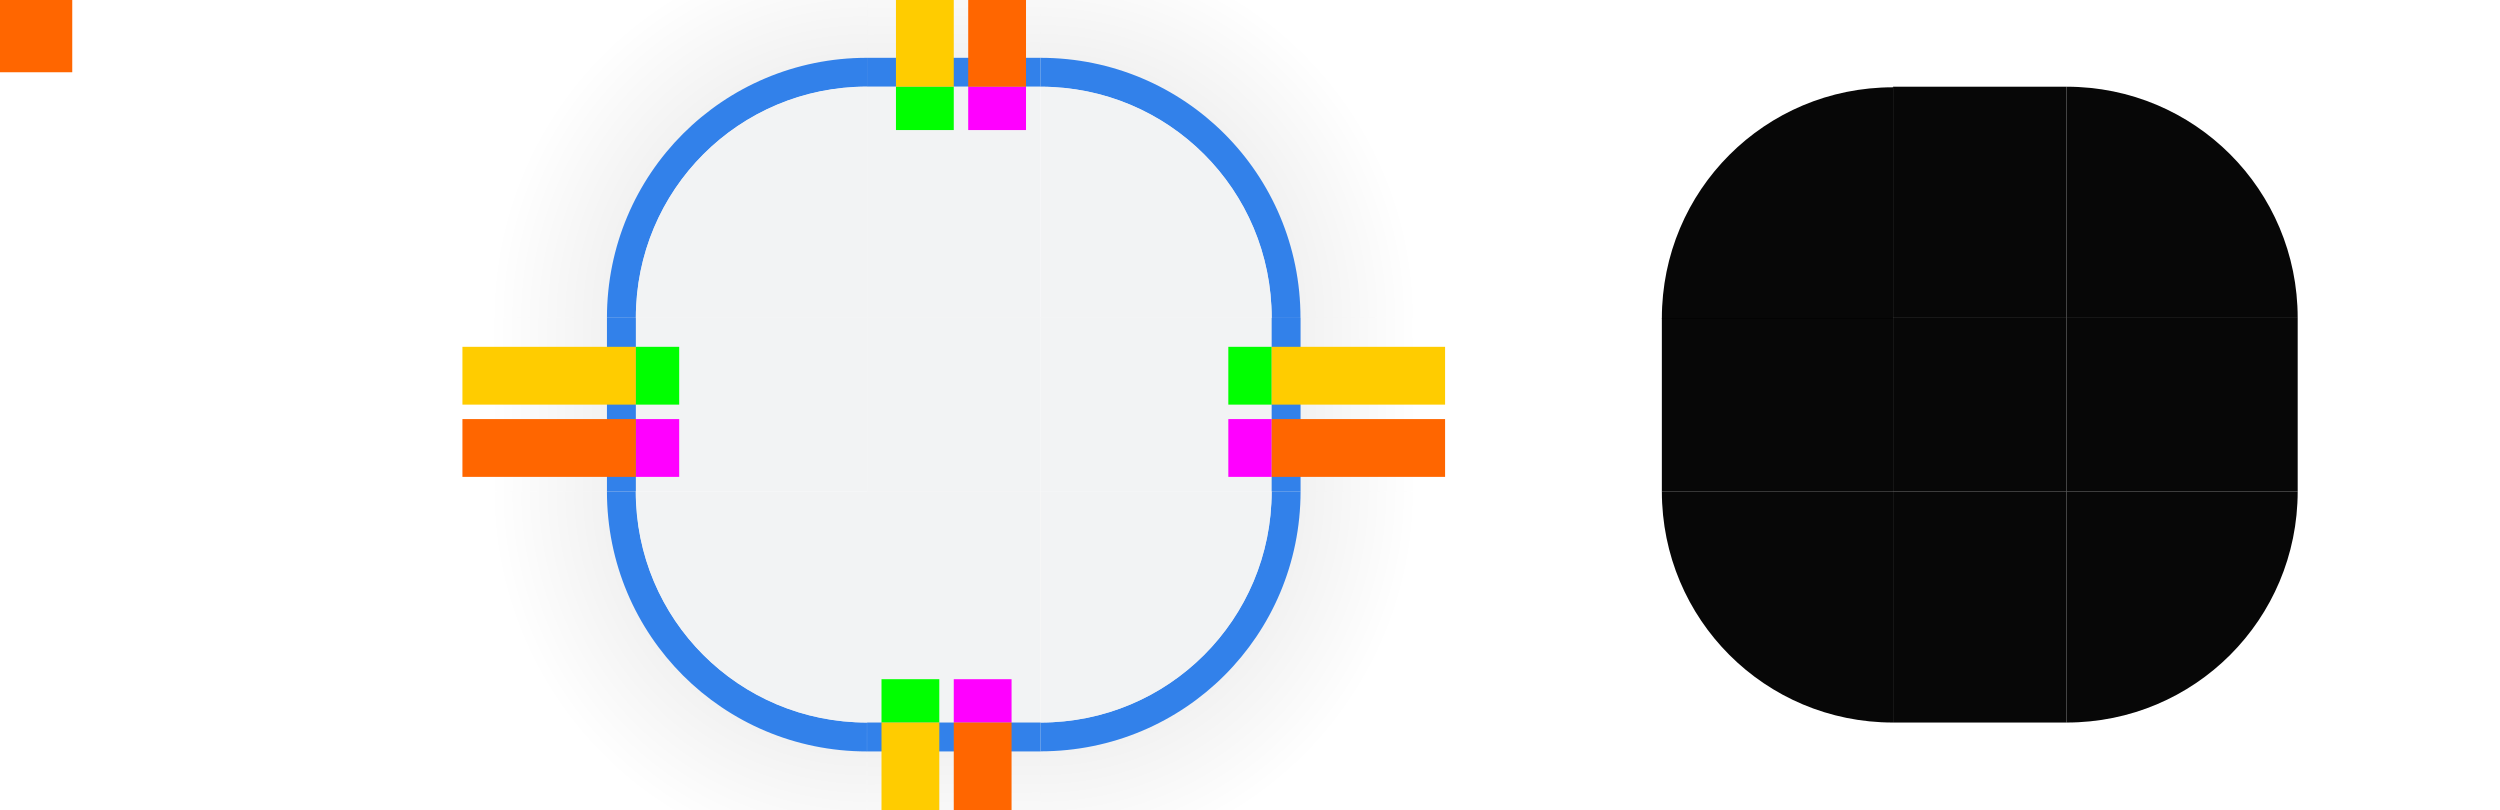
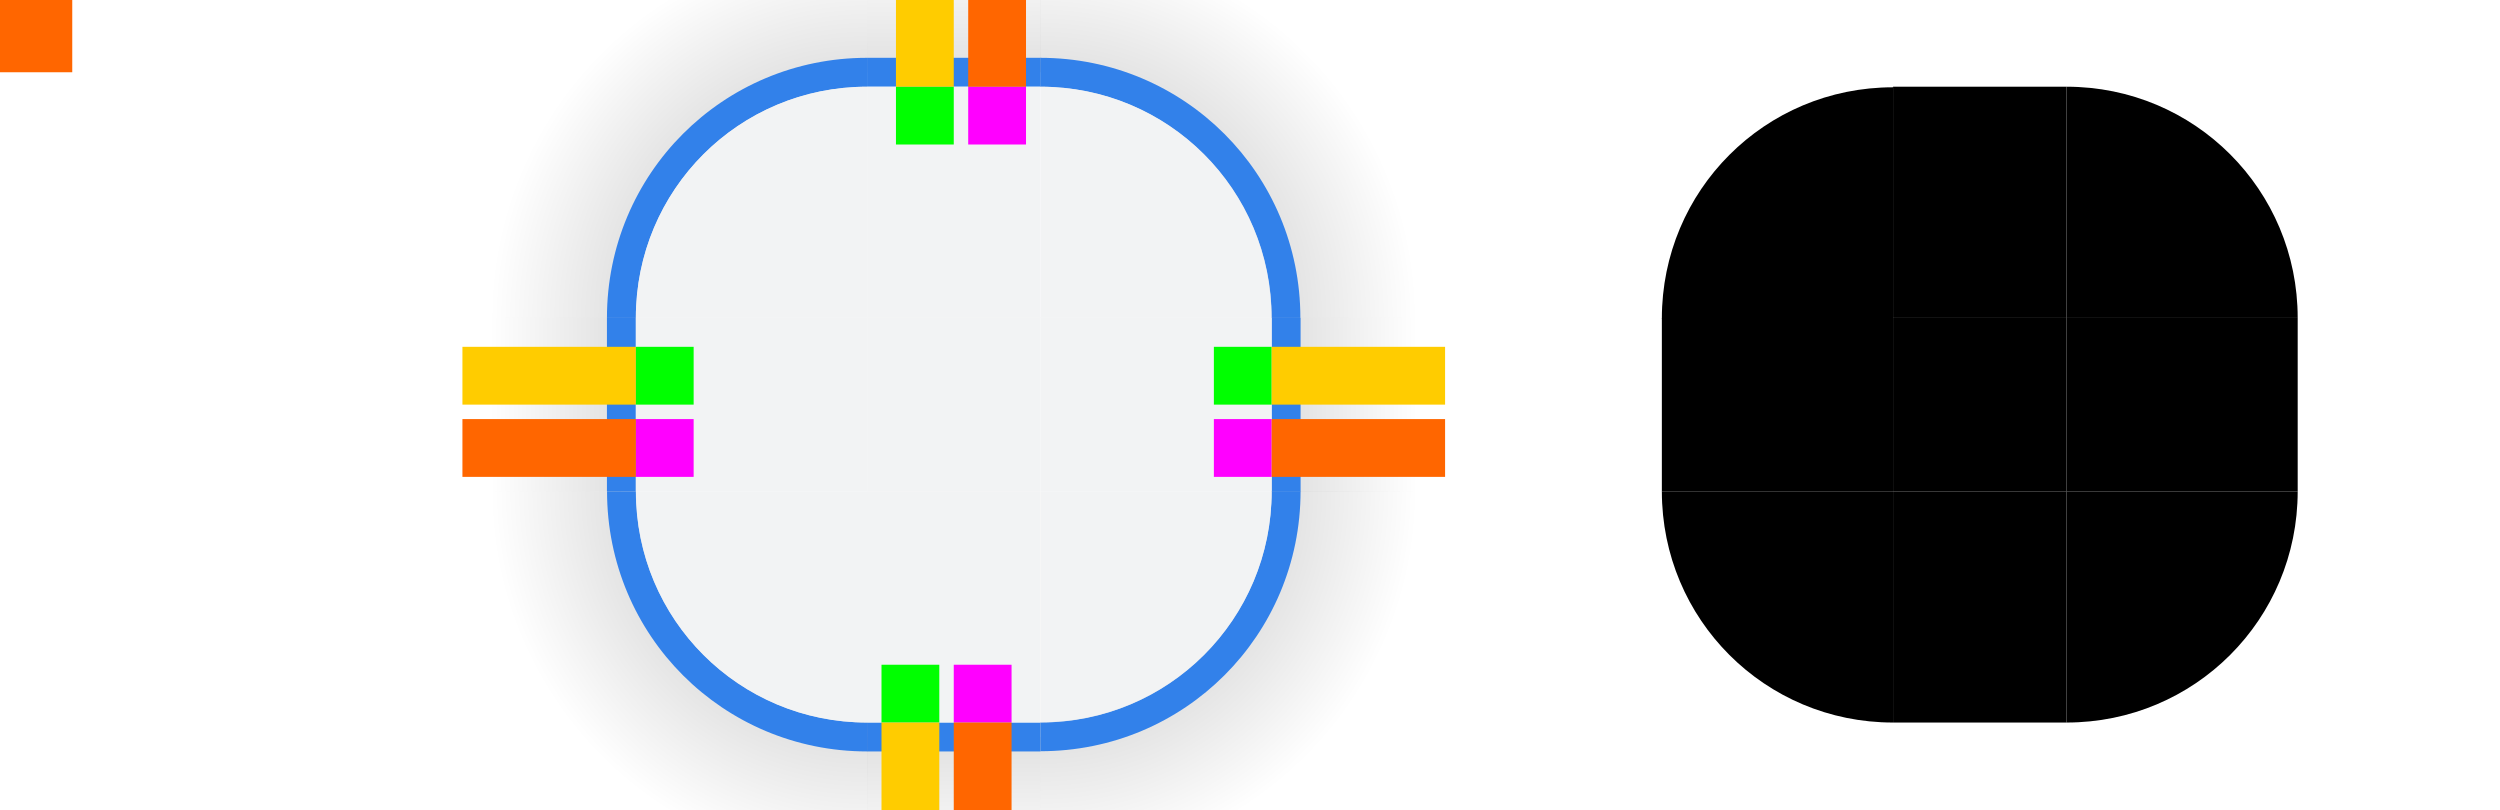
<svg xmlns="http://www.w3.org/2000/svg" xmlns:xlink="http://www.w3.org/1999/xlink" width="173" height="56" version="1.1" viewBox="0 0 173 56" id="svg118">
  <defs id="defs16">
    <style id="current-color-scheme" type="text/css">.ColorScheme-Text {
        color:#31363b;
        stop-color:#31363b;
      }
      .ColorScheme-Background {
        color:#eff0f1;
        stop-color:#eff0f1;
      }
      .ColorScheme-Highlight {
        color:#3281ea;
        stop-color:#3281ea;
      }
      .ColorScheme-ViewText {
        color:#31363b;
        stop-color:#31363b;
      }
      .ColorScheme-ViewBackground {
        color:#fcfcfc;
        stop-color:#fcfcfc;
      }
      .ColorScheme-ViewHover {
        color:#93cee9;
        stop-color:#93cee9;
      }
      .ColorScheme-ViewFocus{
        color:#3281ea;
        stop-color:#3281ea;
      }
      .ColorScheme-ButtonText {
        color:#31363b;
        stop-color:#31363b;
      }
      .ColorScheme-ButtonBackground {
        color:#eff0f1;
        stop-color:#eff0f1;
      }
      .ColorScheme-ButtonHover {
        color:#93cee9;
        stop-color:#93cee9;
      }
      .ColorScheme-ButtonFocus{
        color:#3281ea;
        stop-color:#3281ea;
      }</style>
    <linearGradient id="linearGradient4270">
      <stop stop-opacity=".667" offset="0" id="stop3" />
      <stop stop-opacity="0" offset="1" id="stop5" />
    </linearGradient>
-     <linearGradient id="linearGradient4948" x1="-21" x2="-8" y1="932.36" y2="932.373" gradientTransform="matrix(.85714 0 0 1 -1 0)" gradientUnits="userSpaceOnUse" xlink:href="#linearGradient4270" />
-     <radialGradient id="radialGradient994" cx="77" cy="12" r="6" gradientTransform="matrix(-8.939877e-5,-4.33196,4.333263,-8.9429379e-5,8.008064,355.5612)" gradientUnits="userSpaceOnUse" xlink:href="#linearGradient4270" fx="77" fy="12" />
+     <linearGradient id="linearGradient4948" x1="-20.5" x2="-8" y1="932.367" y2="932.373" gradientTransform="matrix(0.8571594,0,0,1.000418,-1.428,-0.3831325)" gradientUnits="userSpaceOnUse" xlink:href="#linearGradient4270" />
+     <radialGradient id="radialGradient994" cx="77" cy="12" r="6" gradientTransform="matrix(-7.6625328e-5,-3.713004,3.714119,-7.6651589e-5,-48.56341,1236.281)" gradientUnits="userSpaceOnUse" xlink:href="#linearGradient4270" fx="77" fy="12" />
  </defs>
-   <use x="0" y="0" xlink:href="#shadow-left" id="shadow-top" transform="rotate(90,65.9975,27.9975)" width="100%" height="100%" />
-   <use x="0" y="0" xlink:href="#top" id="left" transform="rotate(-90,65.99736,27.99763)" width="100%" height="100%" />
-   <use x="0" y="0" xlink:href="#top" id="right" transform="rotate(90,66.00014,28.00014)" width="100%" height="100%" />
-   <use x="0" y="0" xlink:href="#top" id="bottom" transform="rotate(180,65.99985,27.99748)" width="100%" height="100%" />
-   <use x="0" y="0" xlink:href="#shadow-topleft" id="shadow-bottomleft" transform="rotate(-90,66,28)" width="100%" height="100%" />
  <use x="0" y="0" xlink:href="#shadow-top" id="shadow-bottom" transform="rotate(180,66,28)" width="100%" height="100%" />
  <use x="0" y="0" xlink:href="#shadow-top" id="shadow-right" transform="rotate(90,66,28)" width="100%" height="100%" />
-   <use x="0" y="0" xlink:href="#shadow-topleft" id="shadow-bottomright" transform="rotate(180,66,27.99609)" width="100%" height="100%" />
-   <use x="0" y="0" xlink:href="#shadow-topleft" id="shadow-topright" transform="rotate(90,65.99657,27.99696)" width="100%" height="100%" />
-   <g id="shadow-topleft" transform="matrix(1.1667 0 0 1.1667 64.667 -1086.8)">
-     <path transform="matrix(.85715 0 0 .85715 -55.429 931.51)" d="m32-6v28h12c0-8.864 7.136-16 16-16v-12h-28z" fill="url(#radialGradient994)" id="path18" style="opacity:0.25" />
-     <path id="path914" d="M 60 4 C 50.03 4 42.003 12.025 42 21.994 L 44 21.994 C 44 13.13 51.136 5.992 60 5.992 L 60 4 z " transform="matrix(0.8571184,0,0,0.8571184,-55.42727,931.5162)" class="ColorScheme-Highlight" fill="currentColor" />
+   <g id="shadow-left" transform="matrix(2.3333,0,0,0.375,14.6673,-321.64)">
+     <rect transform="scale(-1,1)" x="-19.429" y="916.373" width="12" height="32" id="rect1393" style="fill:none" />
+     <rect transform="scale(-1,1)" x="-12.143" y="916.373" width="4.714" height="32" id="rect76" style="opacity:0.5;fill:url(#linearGradient4948)" />
+     <rect transform="scale(-1,1)" x="-12.571" y="916.373" width="0.857" height="32" id="rect1660" fill="currentColor" class="ColorScheme-Highlight" />
  </g>
+   <use x="0" y="0" xlink:href="#shadow-topleft" id="shadow-bottomleft" transform="rotate(-90,66.00355,27.99645)" width="100%" height="100%" />
+   <use x="0" y="0" xlink:href="#shadow-topleft" id="shadow-bottomright" transform="rotate(180,66,27.99255)" width="100%" height="100%" />
+   <use x="0" y="0" xlink:href="#shadow-topleft" id="shadow-topright" transform="rotate(90,65.99302,27.99341)" width="100%" height="100%" />
+   <g id="shadow-topleft" transform="matrix(1.1667,0,0,1.1667,64.667,-1086.807)">
+     <path d="m -27.999,926.38 v 23.999 h 10.285 c 0,-7.597 6.116,-13.714 13.714,-13.714 V 926.38 Z" id="path18" style="opacity:0.5;fill:url(#radialGradient994);stroke-width:1" />
+     <path id="path914" d="m -4,934.951 c -8.546,0 -15.425,6.881 -15.428,15.428 h 1.714 c 0,-7.6 6.116,-13.714 13.714,-13.714 z" class="ColorScheme-Highlight" fill="currentColor" />
+   </g>
+   <use x="0" y="0" xlink:href="#shadow-left" id="shadow-top" transform="rotate(90,66,28)" width="100%" height="100%" />
+   <use x="0" y="0" xlink:href="#top" id="left" transform="rotate(-90,66,28)" width="100%" height="100%" />
+   <use x="0" y="0" xlink:href="#top" id="right" transform="rotate(90,66.00015,28.00015)" width="100%" height="100%" />
+   <use x="0" y="0" xlink:href="#top" id="bottom" transform="rotate(180,65.99985,27.9975)" width="100%" height="100%" />
  <rect id="hint-tile-center" y="-1.4648e-5" width="5" height="5" fill="#f60" />
  <g id="top" transform="matrix(0.375,0,0,2.6667,52.875,-2421.657)">
    <rect class="ColorScheme-Background" transform="matrix(0,-1,-1,0,0,0)" x="-916.36" y="-51" width="6" height="32" id="rect31" fill="currentColor" style="opacity:0.8" />
  </g>
  <g id="topleft" transform="matrix(1.3333,0,0,1.3333,26.6675,-1207.783)">
    <path d="m 25,910.36 c -6.648,0 -12,5.352 -12,12 h 12 v -10 z" id="path34" class="ColorScheme-Background" fill="currentColor" style="opacity:0.8" />
  </g>
  <rect id="center" x="60" y="22" width="12" height="12" class="ColorScheme-Background" fill="currentColor" style="opacity:0.8" />
-   <rect id="hint-top-margin" x="67" y="6" width="4" height="3" fill="#ff00ff" />
-   <rect id="hint-bottom-margin" x="66" y="47" width="4" height="3" fill="#ff00ff" />
-   <rect id="hint-right-margin" transform="rotate(90)" x="29" y="-88" width="4" height="3" fill="#ff00ff" />
-   <rect id="hint-left-margin" transform="rotate(90)" x="29" y="-47" width="4" height="3" fill="#ff00ff" />
-   <g id="shadow-left" transform="matrix(2.3333 0 0 .375 15.667 -321.64)">
-     <rect transform="scale(-1,1)" x="-19" y="916.36" width="6" height="32" fill="none" opacity="1" id="rect74" />
-     <rect transform="scale(-1,1)" x="-12.143" y="916.36" width="5.143" height="32" fill="url(#linearGradient4948)" id="rect76" style="opacity:0.25" />
-     <rect transform="scale(-1,1)" x="-14" y="916.36" width="1" height="32" fill="none" opacity="1" id="rect78" />
-     <rect transform="scale(-1,1)" x="-12.143" y="916.36" width="0.857" height="32" id="rect1660" fill="currentColor" class="ColorScheme-Highlight" />
-   </g>
+   <rect id="hint-top-margin" x="67" y="6" width="4" height="4" fill="#ff00ff" />
+   <rect id="hint-bottom-margin" x="66" y="46" width="4" height="4" fill="#ff00ff" />
+   <rect id="hint-right-margin" transform="rotate(90)" x="29" y="-88" width="4" height="4" fill="#ff00ff" />
+   <rect id="hint-left-margin" transform="rotate(90)" x="29" y="-48" width="4" height="4" fill="#ff00ff" />
  <rect id="shadow-hint-top-margin" x="67" y="-6" width="4" height="12" fill="#ff6600" />
  <rect id="shadow-hint-bottom-margin" x="66" y="50" width="4" height="12" fill="#ff6600" />
  <rect id="shadow-hint-right-margin" transform="rotate(90)" x="29" y="-100" width="4" height="12" fill="#ff6600" />
  <rect id="shadow-hint-left-margin" transform="rotate(90)" x="29" y="-44" width="4" height="12" fill="#ff6600" />
  <g id="mask-top" transform="matrix(0.375,0,0,1.333333,123.875,-1207.813)">
-     <rect transform="matrix(0,-1,-1,0,0,0)" x="-922.36" y="-51" width="12" height="32" opacity="0.97" id="rect92" />
+     <rect transform="matrix(0,-1,-1,0,0,0)" x="-922.36" y="-51" width="12" height="32" id="rect92" />
  </g>
  <g id="mask-topleft" transform="matrix(1.5,0,0,1.5,95.5,-1359.5)">
-     <path d="M 23.667,910.36 C 17.757,910.36 13,915.117 13,921.027 h 10.667 z" opacity="0.97" stroke-width="2" id="path95" />
+     <path d="M 23.667,910.36 C 17.757,910.36 13,915.117 13,921.027 h 10.667 z" id="path95" />
  </g>
  <g id="mask-topright" transform="matrix(2,0,0,2,45,-1814.72)">
-     <path d="m 49,910.36 v 8 h 8 c 0,-4.432 -3.568,-8 -8,-8 z" opacity="0.97" stroke-width="1.6" id="path98" />
+     <path d="m 49,910.36 v 8 h 8 c 0,-4.432 -3.568,-8 -8,-8 z" id="path98" />
  </g>
  <g id="mask-bottom" transform="matrix(0.375,0,0,1.6,123.875,-1476.976)">
-     <rect transform="rotate(90)" x="944.36" y="-51" width="10" height="32" opacity="0.97" id="rect101" />
+     <rect transform="rotate(90)" x="944.36" y="-51" width="10" height="32" id="rect101" />
  </g>
  <g id="mask-bottomleft" transform="matrix(1.333333,0,0,1.333333,97.66667,-1222.48)">
-     <path d="m 13,942.36 c 0,6.648 5.352,12 12,12 v -12 z" opacity="0.97" stroke-width="2.4" id="path104" />
+     <path d="m 13,942.36 c 0,6.648 5.352,12 12,12 v -12 z" id="path104" />
  </g>
  <g id="mask-bottomright" transform="matrix(1.333333,0,0,1.333333,83,-1222.48)">
-     <path d="m 45,942.36 v 12 c 6.648,0 12,-5.352 12,-12 z" opacity="0.97" stroke-width="2.4" id="path107" />
+     <path d="m 45,942.36 v 12 c 6.648,0 12,-5.352 12,-12 z" id="path107" />
  </g>
  <g id="mask-left" transform="matrix(1.333333,0,0,0.60001,97.66667,-531.42)">
-     <rect transform="scale(-1,1)" x="-25" y="922.36" width="12" height="20" opacity="0.97" id="rect110" />
+     <rect transform="scale(-1,1)" x="-25" y="922.36" width="12" height="20" id="rect110" />
  </g>
  <g id="mask-right" transform="matrix(1.6,0,0,0.375,67.8,-321.635)">
-     <rect x="47" y="916.36" width="10" height="32" opacity="0.97" id="rect113" />
+     <rect x="47" y="916.36" width="10" height="32" id="rect113" />
  </g>
-   <rect id="mask-center" x="131" y="22" width="12" height="12" opacity="0.97" />
-   <rect id="shadow-center" class="ColorScheme-Background" x="60" y="80" width="12" height="12" color="#eff0f1" opacity="0" stroke-width=".375" />
+   <rect id="mask-center" x="131" y="22" width="12" height="12" />
+   <rect id="shadow-center" x="60" y="80" width="12" height="12" style="fill:none" />
  <rect style="fill:currentColor;opacity:0.9" id="thick-center" width="32" height="32" x="20" y="-62.21" class="ColorScheme-Background" />
  <rect transform="rotate(90)" style="fill:#800080;fill-opacity:1;stroke:none;stroke-width:1.155" id="thick-hint-right-margin" width="4" height="8" x="-42.21" y="-57" />
  <rect transform="rotate(90)" y="-21" x="-42.21" height="8" width="4" id="thick-hint-left-margin" style="fill:#800080;fill-opacity:1;stroke:none;stroke-width:1.155" />
  <rect y="-68.21" x="39" height="8" width="4" id="thick-hint-top-margin" style="fill:#800080;fill-opacity:1;stroke:none;stroke-width:1.155" />
  <rect style="fill:#800080;fill-opacity:1;stroke:none;stroke-width:1.155" id="thick-hint-bottom-margin" width="4" height="8" x="40" y="-32.21" />
-   <rect y="6" x="62" height="3" width="4" id="hint-top-inset" style="fill:#00ff00;fill-opacity:1;stroke:none;stroke-width:0.707" />
-   <rect style="fill:#ffcc00;fill-opacity:1;stroke:none;stroke-width:1.414" id="shadow-hint-top-inset" width="4" height="12" x="62" y="-6" />
-   <rect transform="rotate(90)" style="fill:#00ff00;fill-opacity:1;stroke:none;stroke-width:0.707" id="hint-right-inset" width="4" height="3" x="24" y="-88" />
-   <rect y="-100" x="24" height="12" width="4" id="shadow-hint-right-inset" style="fill:#ffcc00;fill-opacity:1;stroke:none;stroke-width:1.414" transform="rotate(90)" />
-   <rect transform="rotate(90)" y="-47" x="24" height="3" width="4" id="hint-left-inset" style="fill:#00ff00;fill-opacity:1;stroke:none;stroke-width:0.707" />
-   <rect style="fill:#ffcc00;fill-opacity:1;stroke:none;stroke-width:1.414" id="shadow-hint-left-inset" width="4" height="12" x="24" y="-44" transform="rotate(90)" />
-   <rect style="fill:#00ff00;fill-opacity:1;stroke:none;stroke-width:0.707" id="hint-bottom-inset" width="4" height="3" x="61" y="47" />
-   <rect y="50" x="61" height="12" width="4" id="shadow-hint-bottom-inset" style="fill:#ffcc00;fill-opacity:1;stroke:none;stroke-width:1.414" />
-   <use x="0" y="0" xlink:href="#topleft" id="topright" transform="rotate(90,66.00014,28.00014)" width="100%" height="100%" />
-   <use x="0" y="0" xlink:href="#topleft" id="bottomright" transform="rotate(180,66.00015,27.99999)" width="100%" height="100%" />
-   <use x="0" y="0" xlink:href="#topleft" id="bottomleft" transform="rotate(-90,66.00016,28.00014)" width="100%" height="100%" />
+   <rect y="6" x="62" height="4" width="4" id="hint-top-inset" style="fill:#00ff00" />
+   <rect style="fill:#ffcc00" id="shadow-hint-top-inset" width="4" height="12" x="62" y="-6" />
+   <rect transform="rotate(90)" style="fill:#00ff00" id="hint-right-inset" width="4" height="4" x="24" y="-88" />
+   <rect y="-100" x="24" height="12" width="4" id="shadow-hint-right-inset" style="fill:#ffcc00" transform="rotate(90)" />
+   <rect transform="rotate(90)" y="-48" x="24" height="4" width="4" id="hint-left-inset" style="fill:#00ff00" />
+   <rect style="fill:#ffcc00" id="shadow-hint-left-inset" width="4" height="12" x="24" y="-44" transform="rotate(90)" />
+   <rect style="fill:#00ff00" id="hint-bottom-inset" width="4" height="4" x="61" y="46" />
+   <rect y="50" x="61" height="12" width="4" id="shadow-hint-bottom-inset" style="fill:#ffcc00" />
+   <use x="0" y="0" xlink:href="#topleft" id="topright" transform="rotate(90,66.00015,28.00015)" width="100%" height="100%" />
+   <use x="0" y="0" xlink:href="#topleft" id="bottomright" transform="rotate(180,66.00015,28)" width="100%" height="100%" />
+   <use x="0" y="0" xlink:href="#topleft" id="bottomleft" transform="rotate(-90,66.00015,28.00015)" width="100%" height="100%" />
</svg>
